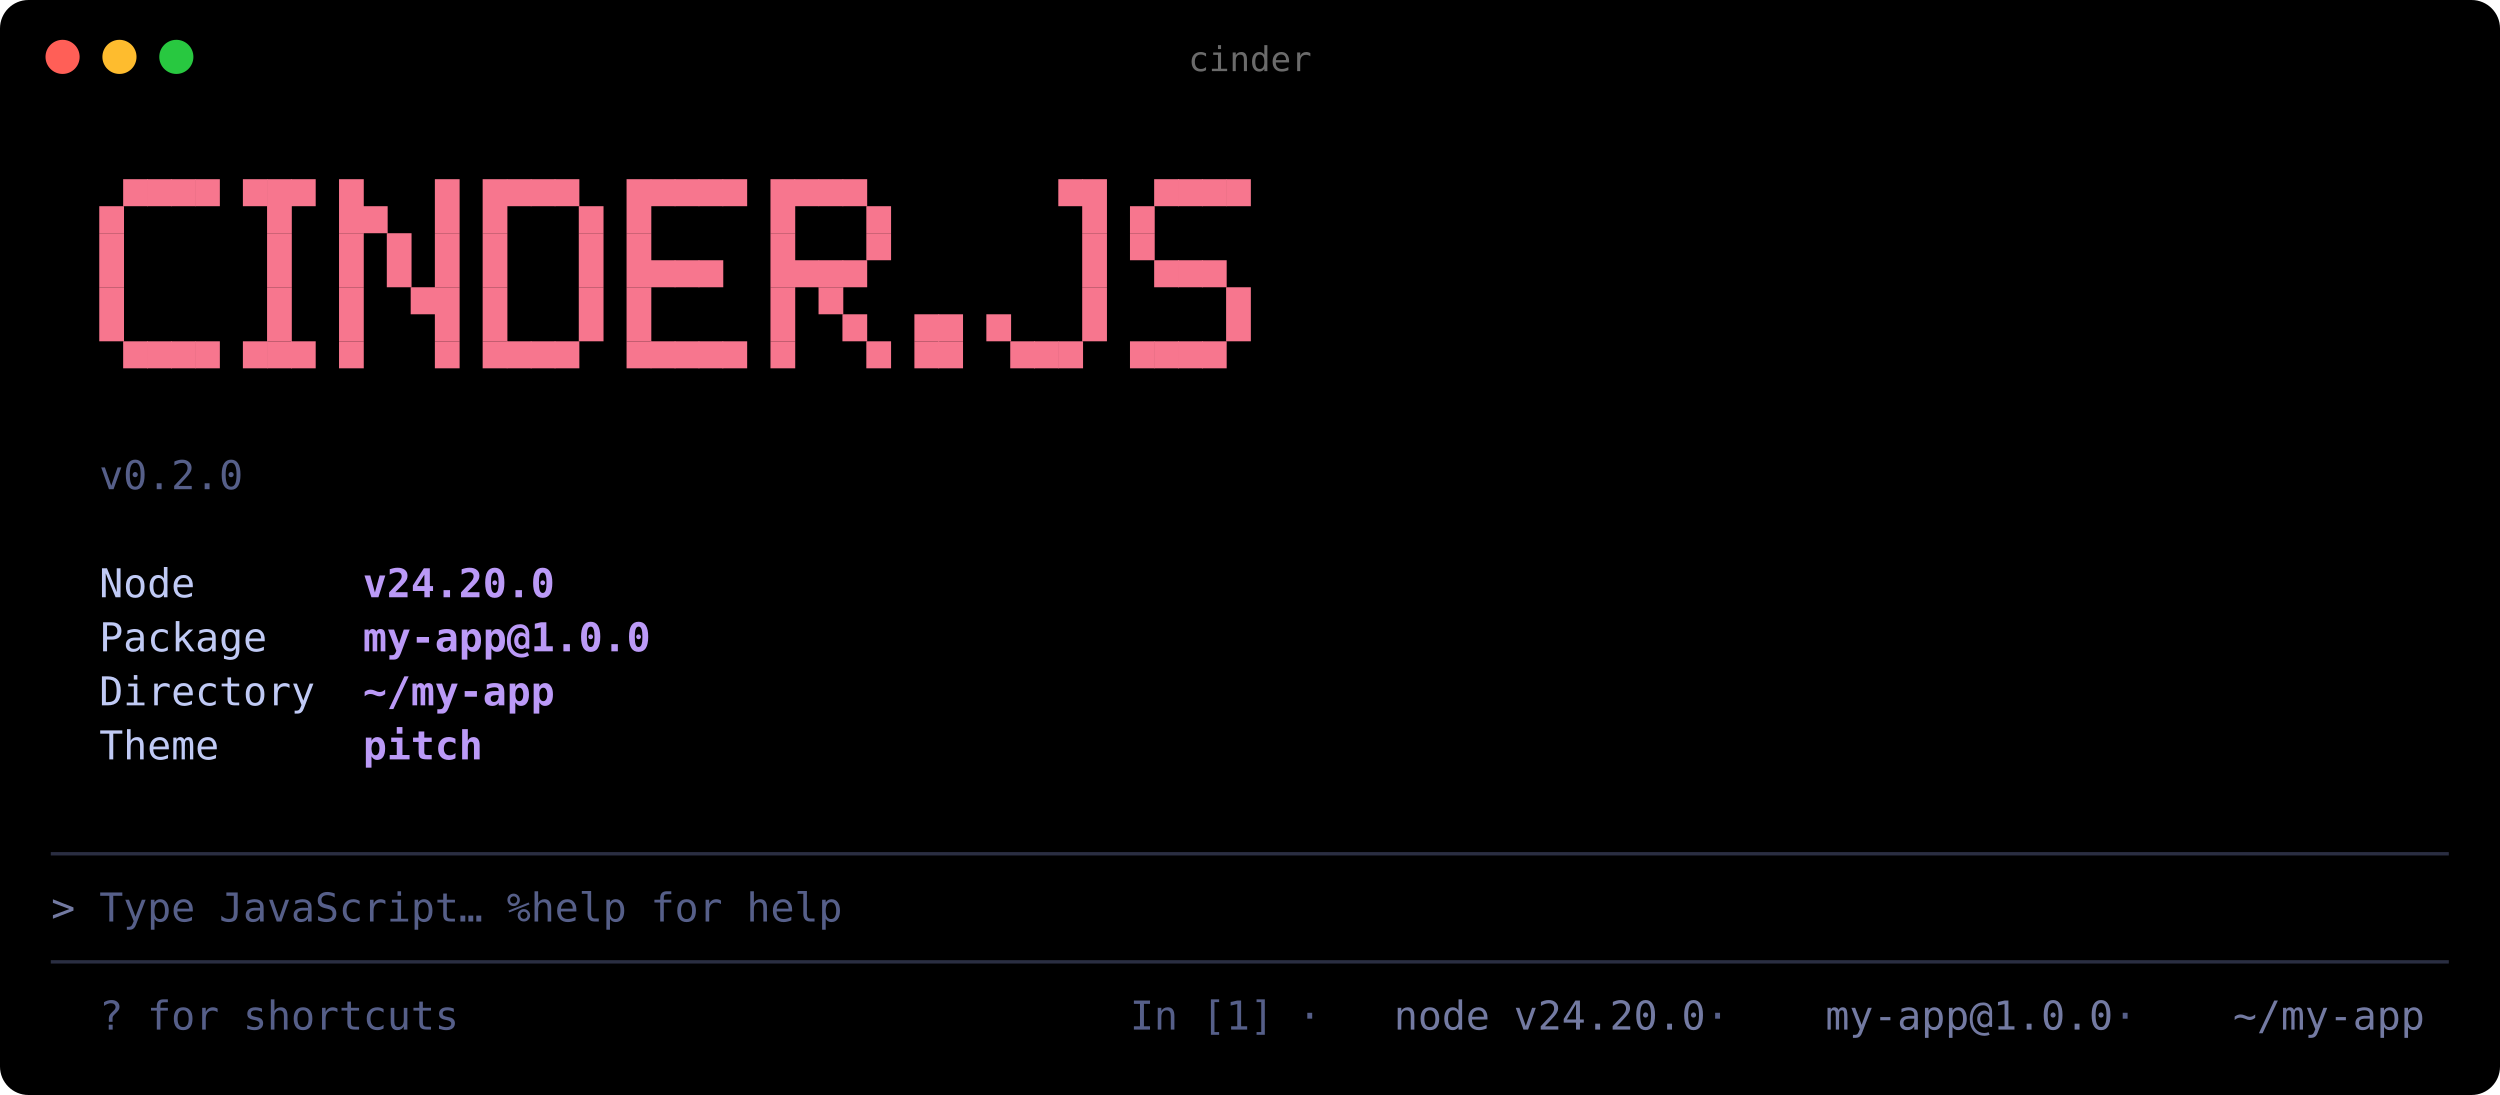
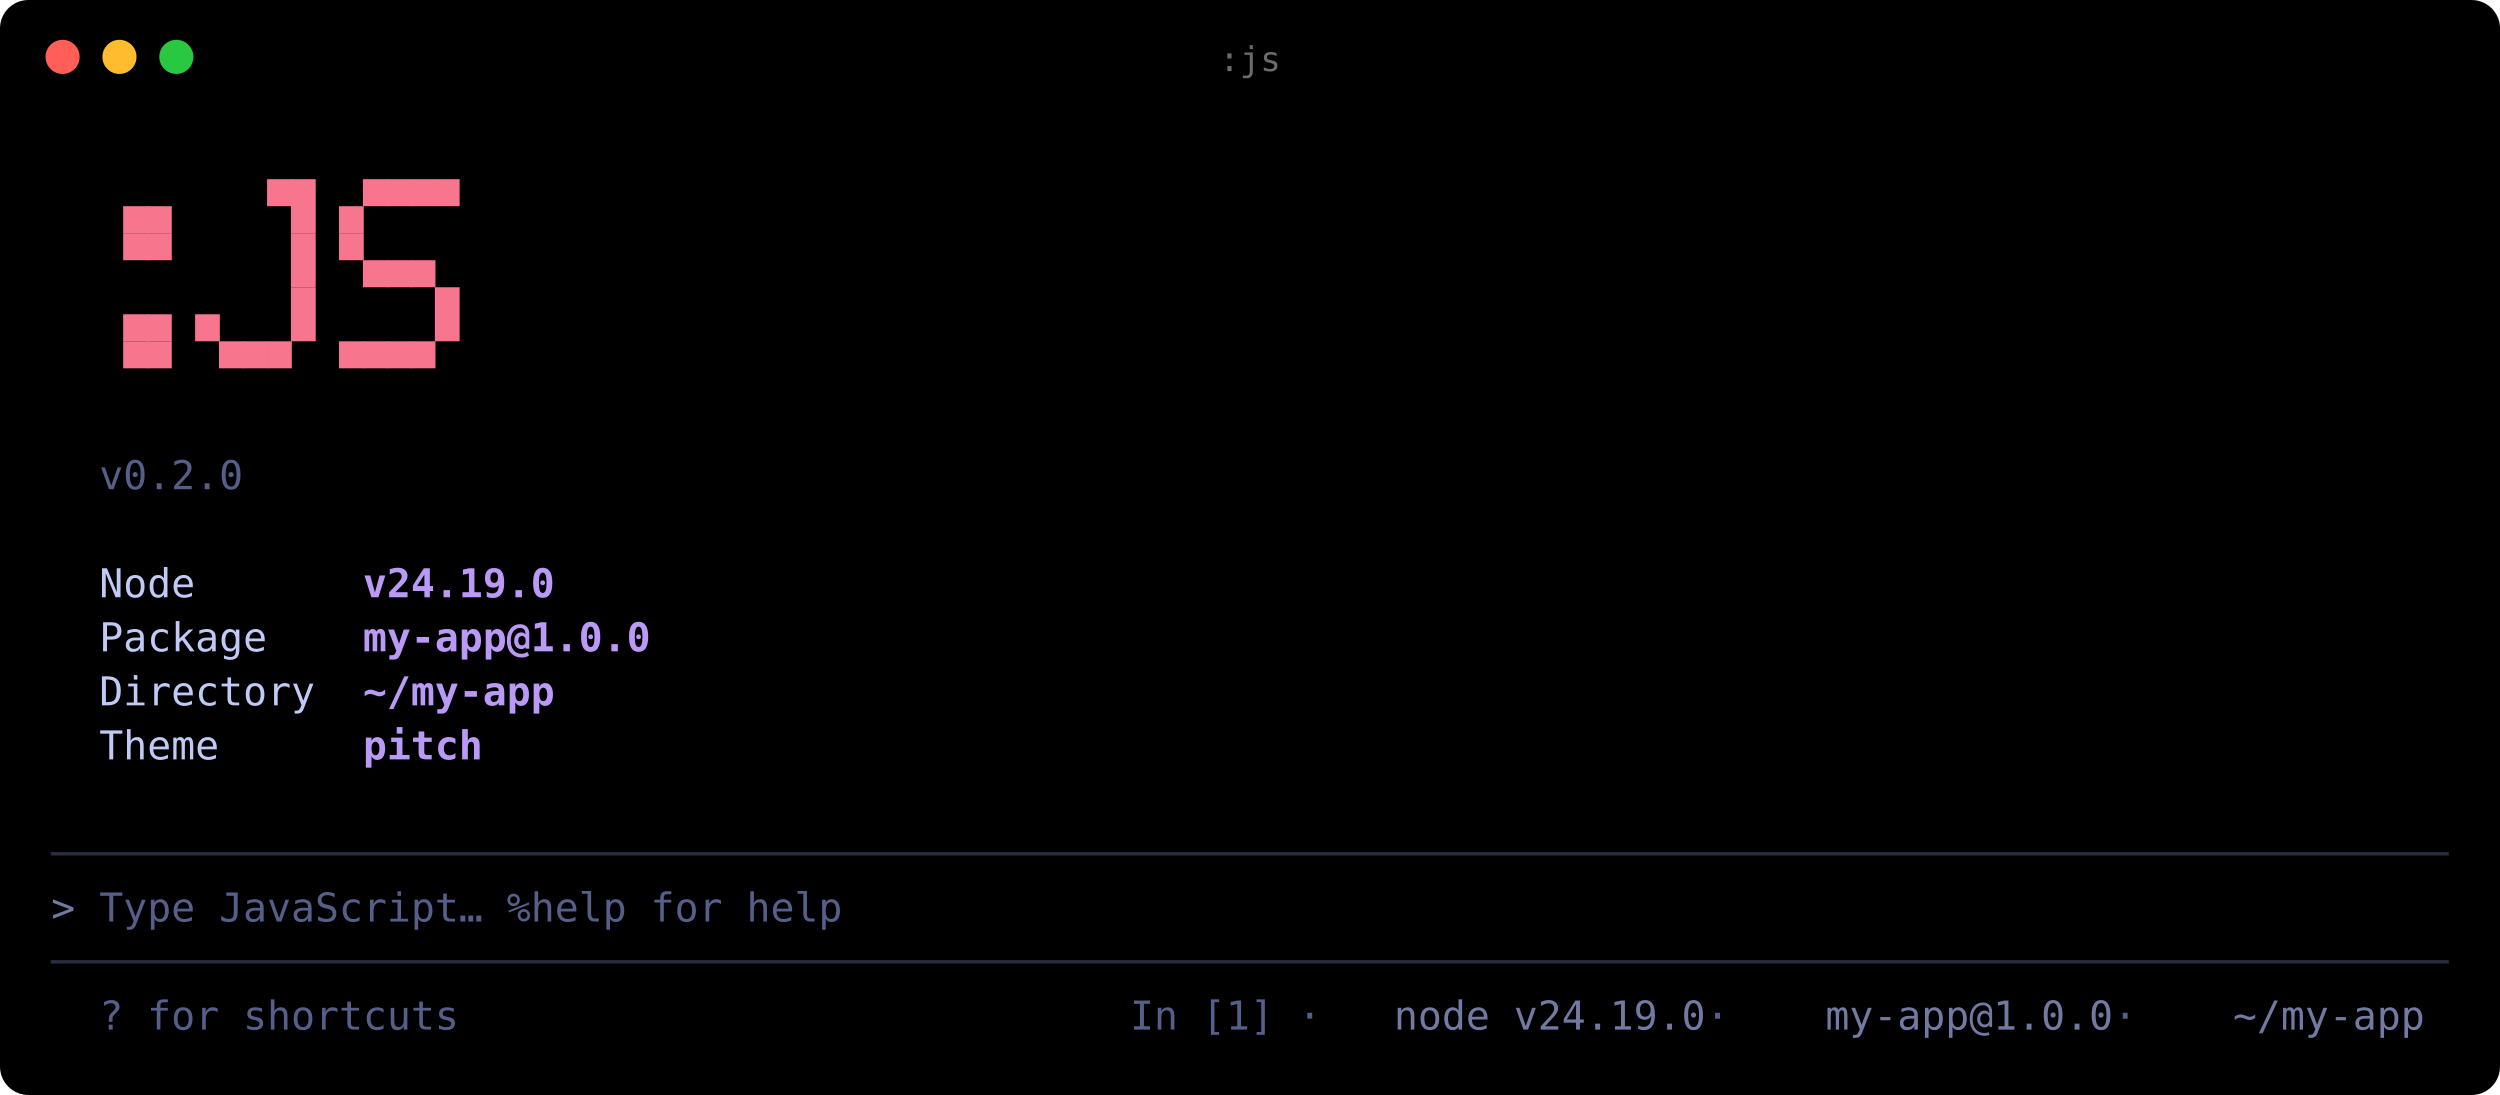
- <svg xmlns="http://www.w3.org/2000/svg" width="879" height="385" viewBox="0 0 879 385" role="img" aria-label="cinder">
+ <svg xmlns="http://www.w3.org/2000/svg" width="879" height="385" viewBox="0 0 879 385" role="img" aria-label=":js">
  <style>text{font-family:'SF Mono',Menlo,Monaco,'DejaVu Sans Mono',Consolas,monospace;font-size:14px;white-space:pre;fill:#c0caf5}.b{font-weight:bold}.i{font-style:italic}.u{text-decoration:underline}</style>
  <rect width="879" height="385" rx="10" fill="#000000" />
  <circle cx="22" cy="20" r="6" fill="#ff5f57" />
  <circle cx="42" cy="20" r="6" fill="#febc2e" />
  <circle cx="62" cy="20" r="6" fill="#28c840" />
-   <text x="439.5" y="25" text-anchor="middle" style="fill:#6b6b6b;font-size:12px">cinder</text>
-   <rect x="34.9" y="72.5" width="8.7" height="9.5" fill="rgb(247,118,142)" />
-   <rect x="43.3" y="63" width="8.7" height="9.5" fill="rgb(247,118,142)" />
-   <rect x="51.7" y="63" width="8.7" height="9.5" fill="rgb(247,118,142)" />
-   <rect x="60.1" y="63" width="8.7" height="9.5" fill="rgb(247,118,142)" />
-   <rect x="68.6" y="63" width="8.7" height="9.5" fill="rgb(247,118,142)" />
-   <rect x="85.4" y="63" width="8.7" height="9.5" fill="rgb(247,118,142)" />
-   <rect x="93.9" y="63" width="8.7" height="19" fill="rgb(247,118,142)" />
-   <rect x="102.3" y="63" width="8.7" height="9.5" fill="rgb(247,118,142)" />
-   <rect x="119.2" y="63" width="8.7" height="19" fill="rgb(247,118,142)" />
-   <rect x="127.6" y="72.5" width="8.7" height="9.5" fill="rgb(247,118,142)" />
-   <rect x="152.9" y="63" width="8.7" height="19" fill="rgb(247,118,142)" />
-   <rect x="169.7" y="63" width="8.7" height="19" fill="rgb(247,118,142)" />
-   <rect x="178.2" y="63" width="8.7" height="9.5" fill="rgb(247,118,142)" />
-   <rect x="186.6" y="63" width="8.7" height="9.5" fill="rgb(247,118,142)" />
-   <rect x="195.0" y="63" width="8.7" height="9.5" fill="rgb(247,118,142)" />
-   <rect x="203.5" y="72.5" width="8.7" height="9.5" fill="rgb(247,118,142)" />
-   <rect x="220.3" y="63" width="8.7" height="19" fill="rgb(247,118,142)" />
-   <rect x="228.8" y="63" width="8.7" height="9.5" fill="rgb(247,118,142)" />
-   <rect x="237.2" y="63" width="8.7" height="9.5" fill="rgb(247,118,142)" />
-   <rect x="245.6" y="63" width="8.7" height="9.5" fill="rgb(247,118,142)" />
-   <rect x="254.0" y="63" width="8.7" height="9.5" fill="rgb(247,118,142)" />
-   <rect x="270.9" y="63" width="8.7" height="19" fill="rgb(247,118,142)" />
-   <rect x="279.3" y="63" width="8.7" height="9.5" fill="rgb(247,118,142)" />
-   <rect x="287.8" y="63" width="8.7" height="9.5" fill="rgb(247,118,142)" />
-   <rect x="296.2" y="63" width="8.7" height="9.5" fill="rgb(247,118,142)" />
-   <rect x="304.6" y="72.5" width="8.7" height="9.5" fill="rgb(247,118,142)" />
-   <rect x="372.1" y="63" width="8.7" height="9.5" fill="rgb(247,118,142)" />
-   <rect x="380.5" y="63" width="8.7" height="19" fill="rgb(247,118,142)" />
-   <rect x="397.3" y="72.5" width="8.7" height="9.5" fill="rgb(247,118,142)" />
-   <rect x="405.8" y="63" width="8.7" height="9.5" fill="rgb(247,118,142)" />
-   <rect x="414.2" y="63" width="8.7" height="9.5" fill="rgb(247,118,142)" />
-   <rect x="422.6" y="63" width="8.7" height="9.5" fill="rgb(247,118,142)" />
-   <rect x="431.1" y="63" width="8.7" height="9.5" fill="rgb(247,118,142)" />
-   <rect x="34.9" y="82" width="8.7" height="19" fill="rgb(247,118,142)" />
-   <rect x="93.9" y="82" width="8.7" height="19" fill="rgb(247,118,142)" />
-   <rect x="119.2" y="82" width="8.7" height="19" fill="rgb(247,118,142)" />
-   <rect x="136.0" y="82" width="8.7" height="19" fill="rgb(247,118,142)" />
-   <rect x="152.9" y="82" width="8.7" height="19" fill="rgb(247,118,142)" />
-   <rect x="169.7" y="82" width="8.7" height="19" fill="rgb(247,118,142)" />
-   <rect x="203.5" y="82" width="8.7" height="19" fill="rgb(247,118,142)" />
-   <rect x="220.3" y="82" width="8.7" height="19" fill="rgb(247,118,142)" />
-   <rect x="228.8" y="91.5" width="8.7" height="9.5" fill="rgb(247,118,142)" />
-   <rect x="237.2" y="91.5" width="8.7" height="9.5" fill="rgb(247,118,142)" />
-   <rect x="245.6" y="91.5" width="8.7" height="9.5" fill="rgb(247,118,142)" />
-   <rect x="270.9" y="82" width="8.7" height="19" fill="rgb(247,118,142)" />
-   <rect x="279.3" y="91.5" width="8.7" height="9.5" fill="rgb(247,118,142)" />
-   <rect x="287.8" y="91.5" width="8.7" height="9.5" fill="rgb(247,118,142)" />
-   <rect x="296.2" y="91.5" width="8.7" height="9.5" fill="rgb(247,118,142)" />
-   <rect x="304.6" y="82" width="8.7" height="9.5" fill="rgb(247,118,142)" />
-   <rect x="380.5" y="82" width="8.7" height="19" fill="rgb(247,118,142)" />
-   <rect x="397.3" y="82" width="8.7" height="9.5" fill="rgb(247,118,142)" />
-   <rect x="405.8" y="91.5" width="8.7" height="9.5" fill="rgb(247,118,142)" />
-   <rect x="414.2" y="91.5" width="8.7" height="9.5" fill="rgb(247,118,142)" />
-   <rect x="422.6" y="91.5" width="8.7" height="9.5" fill="rgb(247,118,142)" />
-   <rect x="34.9" y="101" width="8.7" height="19" fill="rgb(247,118,142)" />
-   <rect x="93.9" y="101" width="8.7" height="19" fill="rgb(247,118,142)" />
-   <rect x="119.2" y="101" width="8.7" height="19" fill="rgb(247,118,142)" />
-   <rect x="144.4" y="101" width="8.7" height="9.5" fill="rgb(247,118,142)" />
+   <text x="439.5" y="25" text-anchor="middle" style="fill:#6b6b6b;font-size:12px">:js</text>
+   <rect x="43.3" y="72.5" width="8.7" height="9.5" fill="rgb(247,118,142)" />
+   <rect x="51.7" y="72.5" width="8.7" height="9.5" fill="rgb(247,118,142)" />
+   <rect x="93.9" y="63" width="8.7" height="9.5" fill="rgb(247,118,142)" />
+   <rect x="102.3" y="63" width="8.7" height="19" fill="rgb(247,118,142)" />
+   <rect x="119.2" y="72.5" width="8.7" height="9.5" fill="rgb(247,118,142)" />
+   <rect x="127.6" y="63" width="8.7" height="9.5" fill="rgb(247,118,142)" />
+   <rect x="136.0" y="63" width="8.7" height="9.5" fill="rgb(247,118,142)" />
+   <rect x="144.4" y="63" width="8.7" height="9.5" fill="rgb(247,118,142)" />
+   <rect x="152.9" y="63" width="8.7" height="9.5" fill="rgb(247,118,142)" />
+   <rect x="43.3" y="82" width="8.7" height="9.5" fill="rgb(247,118,142)" />
+   <rect x="51.7" y="82" width="8.7" height="9.5" fill="rgb(247,118,142)" />
+   <rect x="102.3" y="82" width="8.7" height="19" fill="rgb(247,118,142)" />
+   <rect x="119.2" y="82" width="8.7" height="9.5" fill="rgb(247,118,142)" />
+   <rect x="127.6" y="91.5" width="8.7" height="9.5" fill="rgb(247,118,142)" />
+   <rect x="136.0" y="91.5" width="8.7" height="9.5" fill="rgb(247,118,142)" />
+   <rect x="144.4" y="91.5" width="8.7" height="9.5" fill="rgb(247,118,142)" />
+   <rect x="43.3" y="110.5" width="8.7" height="9.5" fill="rgb(247,118,142)" />
+   <rect x="51.7" y="110.5" width="8.7" height="9.5" fill="rgb(247,118,142)" />
+   <rect x="68.6" y="110.5" width="8.7" height="9.5" fill="rgb(247,118,142)" />
+   <rect x="102.3" y="101" width="8.7" height="19" fill="rgb(247,118,142)" />
  <rect x="152.9" y="101" width="8.7" height="19" fill="rgb(247,118,142)" />
-   <rect x="169.7" y="101" width="8.7" height="19" fill="rgb(247,118,142)" />
-   <rect x="203.5" y="101" width="8.7" height="19" fill="rgb(247,118,142)" />
-   <rect x="220.3" y="101" width="8.7" height="19" fill="rgb(247,118,142)" />
-   <rect x="270.9" y="101" width="8.7" height="19" fill="rgb(247,118,142)" />
-   <rect x="287.8" y="101" width="8.7" height="9.5" fill="rgb(247,118,142)" />
-   <rect x="296.2" y="110.5" width="8.7" height="9.5" fill="rgb(247,118,142)" />
-   <rect x="321.5" y="110.5" width="8.7" height="9.5" fill="rgb(247,118,142)" />
-   <rect x="329.9" y="110.5" width="8.7" height="9.5" fill="rgb(247,118,142)" />
-   <rect x="346.8" y="110.5" width="8.7" height="9.5" fill="rgb(247,118,142)" />
-   <rect x="380.5" y="101" width="8.7" height="19" fill="rgb(247,118,142)" />
-   <rect x="431.1" y="101" width="8.7" height="19" fill="rgb(247,118,142)" />
  <rect x="43.3" y="120" width="8.7" height="9.5" fill="rgb(247,118,142)" />
  <rect x="51.7" y="120" width="8.7" height="9.5" fill="rgb(247,118,142)" />
-   <rect x="60.1" y="120" width="8.7" height="9.5" fill="rgb(247,118,142)" />
-   <rect x="68.6" y="120" width="8.7" height="9.5" fill="rgb(247,118,142)" />
+   <rect x="77.0" y="120" width="8.7" height="9.5" fill="rgb(247,118,142)" />
  <rect x="85.4" y="120" width="8.7" height="9.5" fill="rgb(247,118,142)" />
  <rect x="93.9" y="120" width="8.7" height="9.5" fill="rgb(247,118,142)" />
-   <rect x="102.3" y="120" width="8.7" height="9.5" fill="rgb(247,118,142)" />
  <rect x="119.2" y="120" width="8.7" height="9.5" fill="rgb(247,118,142)" />
-   <rect x="152.9" y="120" width="8.7" height="9.5" fill="rgb(247,118,142)" />
-   <rect x="169.7" y="120" width="8.7" height="9.5" fill="rgb(247,118,142)" />
-   <rect x="178.2" y="120" width="8.7" height="9.5" fill="rgb(247,118,142)" />
-   <rect x="186.6" y="120" width="8.7" height="9.5" fill="rgb(247,118,142)" />
-   <rect x="195.0" y="120" width="8.7" height="9.5" fill="rgb(247,118,142)" />
-   <rect x="220.3" y="120" width="8.7" height="9.5" fill="rgb(247,118,142)" />
-   <rect x="228.8" y="120" width="8.7" height="9.5" fill="rgb(247,118,142)" />
-   <rect x="237.2" y="120" width="8.7" height="9.5" fill="rgb(247,118,142)" />
-   <rect x="245.6" y="120" width="8.7" height="9.5" fill="rgb(247,118,142)" />
-   <rect x="254.0" y="120" width="8.7" height="9.5" fill="rgb(247,118,142)" />
-   <rect x="270.9" y="120" width="8.7" height="9.5" fill="rgb(247,118,142)" />
-   <rect x="304.6" y="120" width="8.7" height="9.5" fill="rgb(247,118,142)" />
-   <rect x="321.5" y="120" width="8.7" height="9.5" fill="rgb(247,118,142)" />
-   <rect x="329.9" y="120" width="8.7" height="9.5" fill="rgb(247,118,142)" />
-   <rect x="355.2" y="120" width="8.7" height="9.5" fill="rgb(247,118,142)" />
-   <rect x="363.6" y="120" width="8.7" height="9.5" fill="rgb(247,118,142)" />
-   <rect x="372.1" y="120" width="8.7" height="9.5" fill="rgb(247,118,142)" />
-   <rect x="397.3" y="120" width="8.7" height="9.5" fill="rgb(247,118,142)" />
-   <rect x="405.8" y="120" width="8.7" height="9.5" fill="rgb(247,118,142)" />
-   <rect x="414.2" y="120" width="8.7" height="9.5" fill="rgb(247,118,142)" />
-   <rect x="422.6" y="120" width="8.7" height="9.5" fill="rgb(247,118,142)" />
+   <rect x="127.6" y="120" width="8.7" height="9.5" fill="rgb(247,118,142)" />
+   <rect x="136.0" y="120" width="8.7" height="9.5" fill="rgb(247,118,142)" />
+   <rect x="144.4" y="120" width="8.7" height="9.5" fill="rgb(247,118,142)" />
  <text y="172">
    <tspan x="34.9" style="fill:rgb(86,95,137)">v0.2.0</tspan>
  </text>
  <text y="210">
    <tspan x="34.9" style="fill:rgb(192,202,245)">Node       </tspan>
-     <tspan x="127.6" style="fill:rgb(187,154,247)" class="b">v24.20.0</tspan>
+     <tspan x="127.6" style="fill:rgb(187,154,247)" class="b">v24.19.0</tspan>
  </text>
  <text y="229">
    <tspan x="34.9" style="fill:rgb(192,202,245)">Package    </tspan>
    <tspan x="127.6" style="fill:rgb(187,154,247)" class="b">my-app@1.0.0</tspan>
  </text>
  <text y="248">
    <tspan x="34.9" style="fill:rgb(192,202,245)">Directory  </tspan>
    <tspan x="127.6" style="fill:rgb(187,154,247)" class="b">~/my-app</tspan>
  </text>
  <text y="267">
    <tspan x="34.9" style="fill:rgb(192,202,245)">Theme      </tspan>
    <tspan x="127.6" style="fill:rgb(187,154,247)" class="b">pitch</tspan>
  </text>
  <text y="305">
    <tspan x="18.0" style="fill:rgb(42,46,66)">────────────────────────────────────────────────────────────────────────────────────────────────────</tspan>
  </text>
  <text y="324">
    <tspan x="18.0" style="fill:rgb(115,122,162)">&gt; </tspan>
    <tspan x="34.9" style="fill:rgb(86,95,137)">Type JavaScript…  %help for help</tspan>
  </text>
  <text y="343">
    <tspan x="18.0" style="fill:rgb(42,46,66)">────────────────────────────────────────────────────────────────────────────────────────────────────</tspan>
  </text>
  <text y="362">
    <tspan x="34.9" style="fill:rgb(86,95,137)">? for shortcuts</tspan>
    <tspan x="397.3" style="fill:rgb(86,95,137)">In [1]  ·  </tspan>
-     <tspan x="490.1" style="fill:rgb(115,122,162)">node v24.20.0</tspan>
+     <tspan x="490.1" style="fill:rgb(115,122,162)">node v24.19.0</tspan>
    <tspan x="599.7" style="fill:rgb(86,95,137)">  ·  </tspan>
    <tspan x="641.8" style="fill:rgb(115,122,162)">my-app@1.0.0</tspan>
    <tspan x="743.0" style="fill:rgb(86,95,137)">  ·  </tspan>
    <tspan x="785.1" style="fill:rgb(115,122,162)">~/my-app</tspan>
  </text>
</svg>
